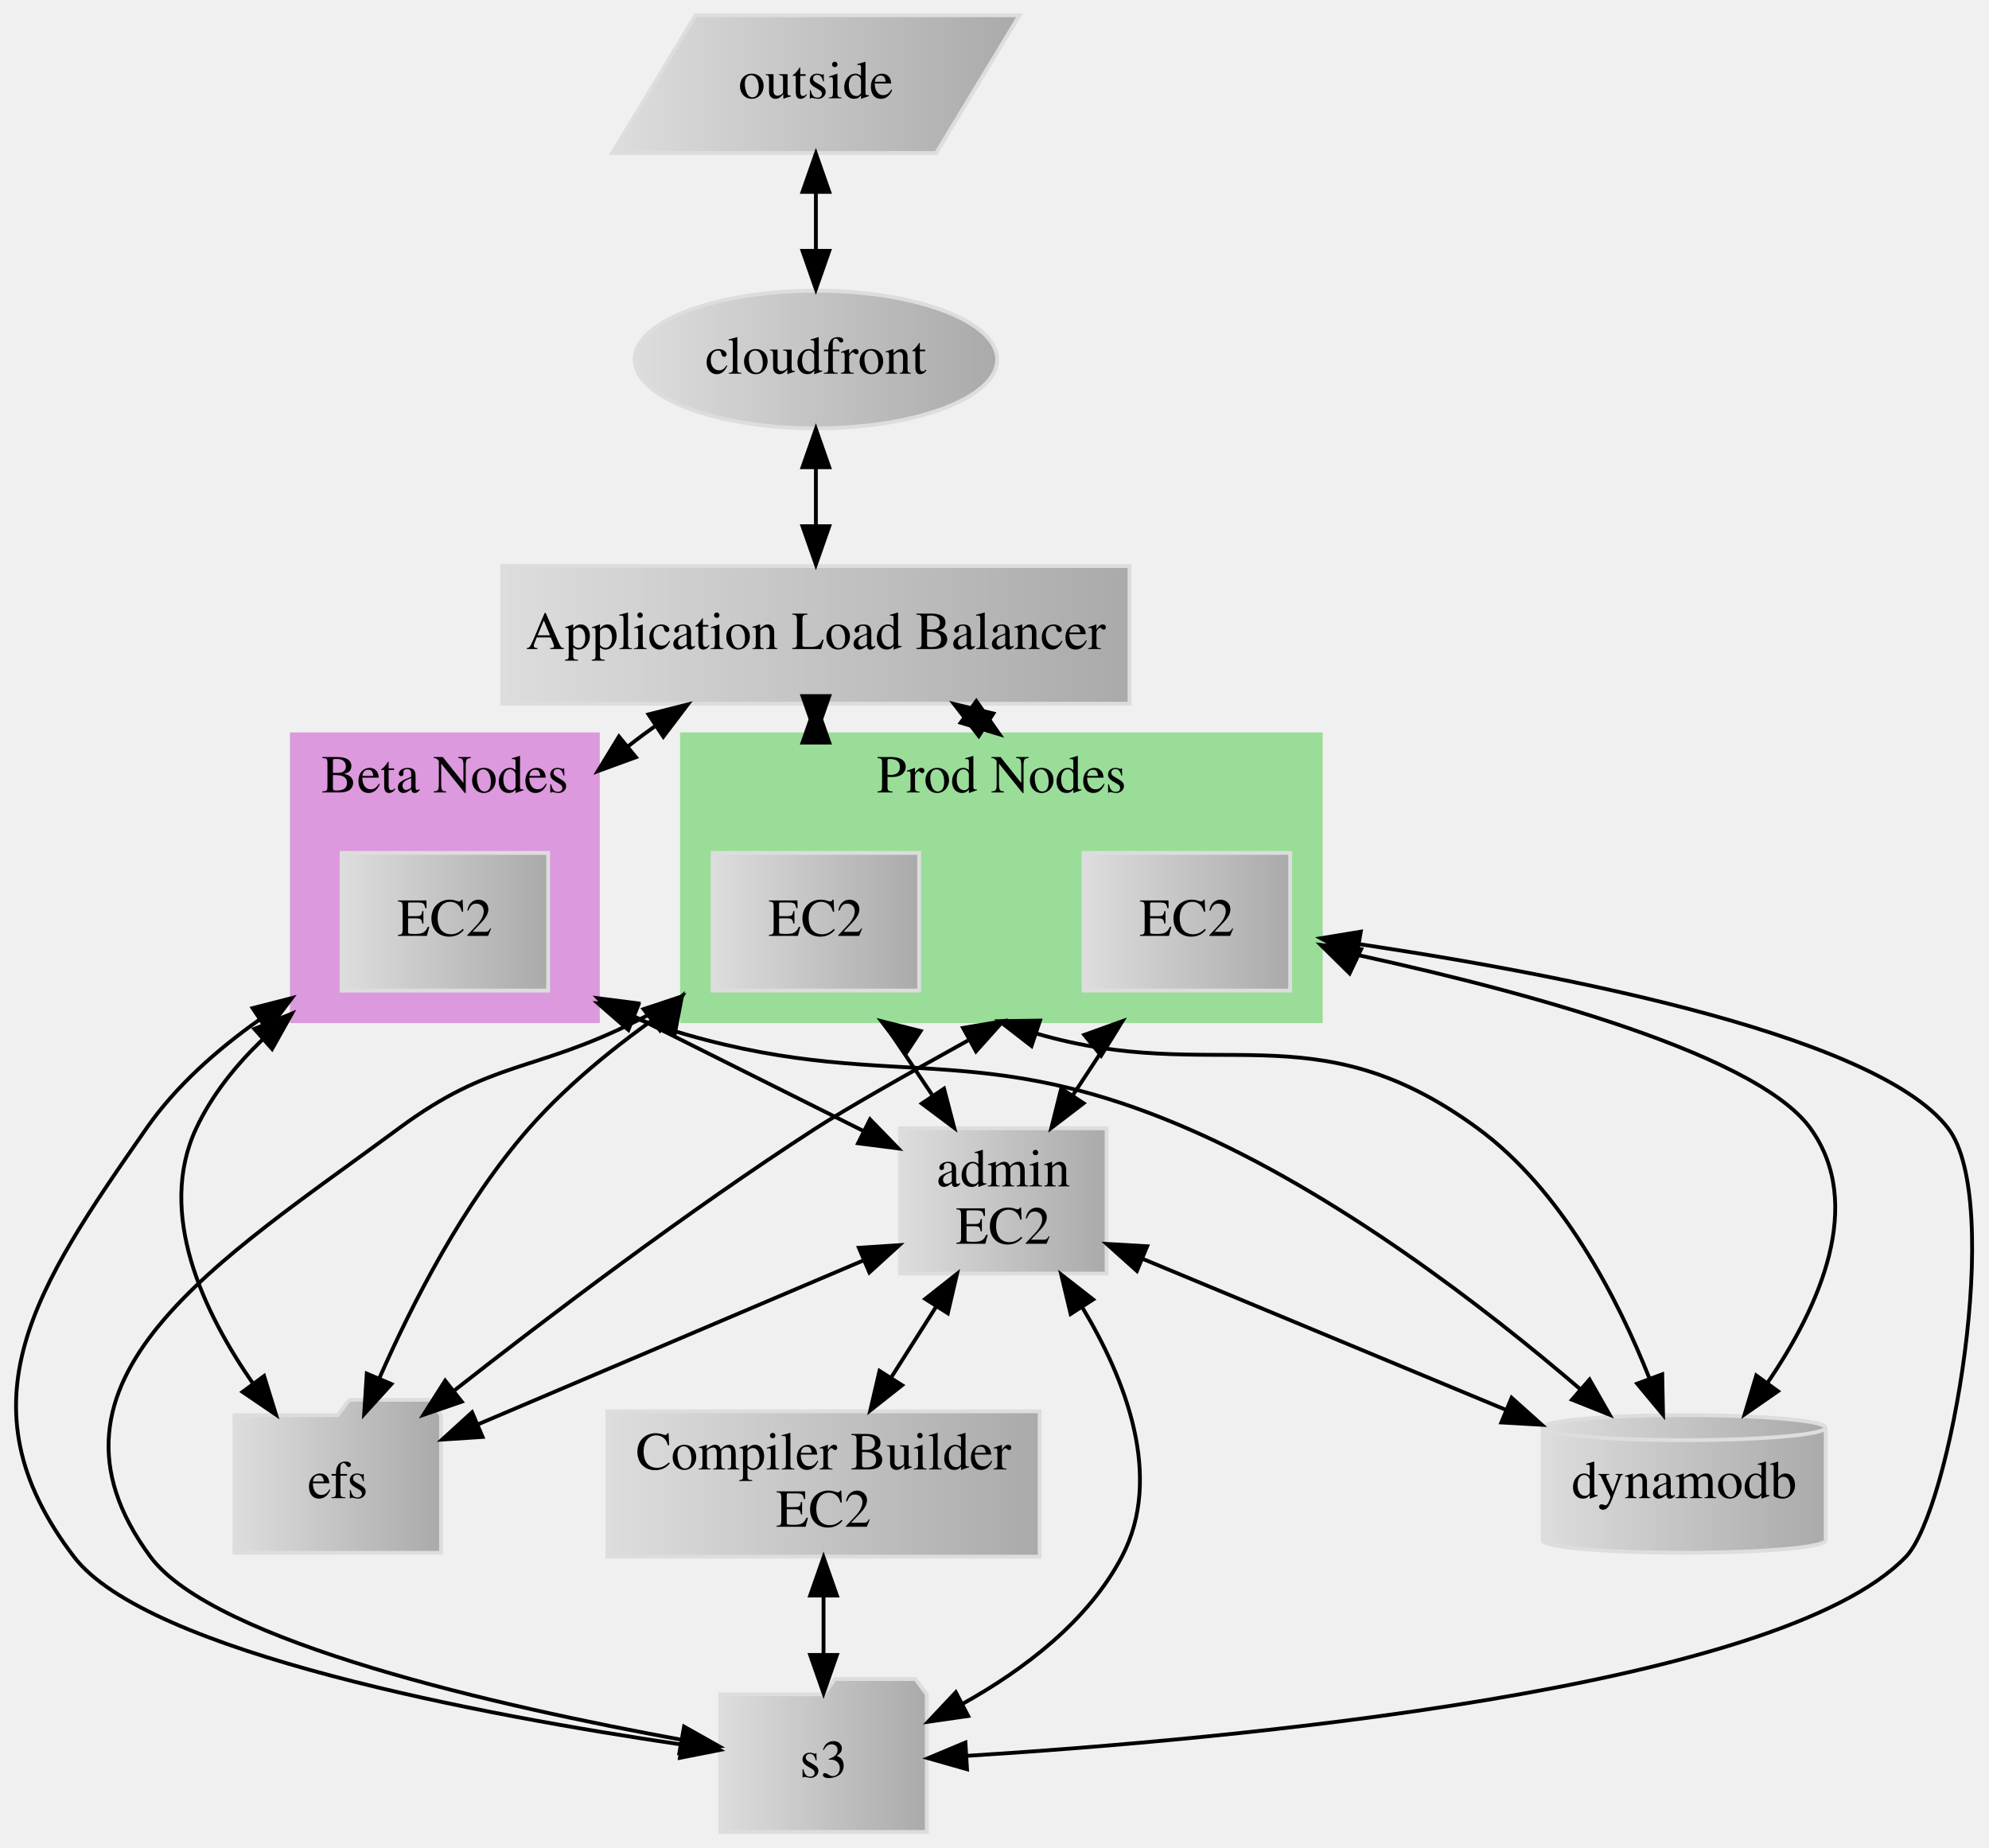
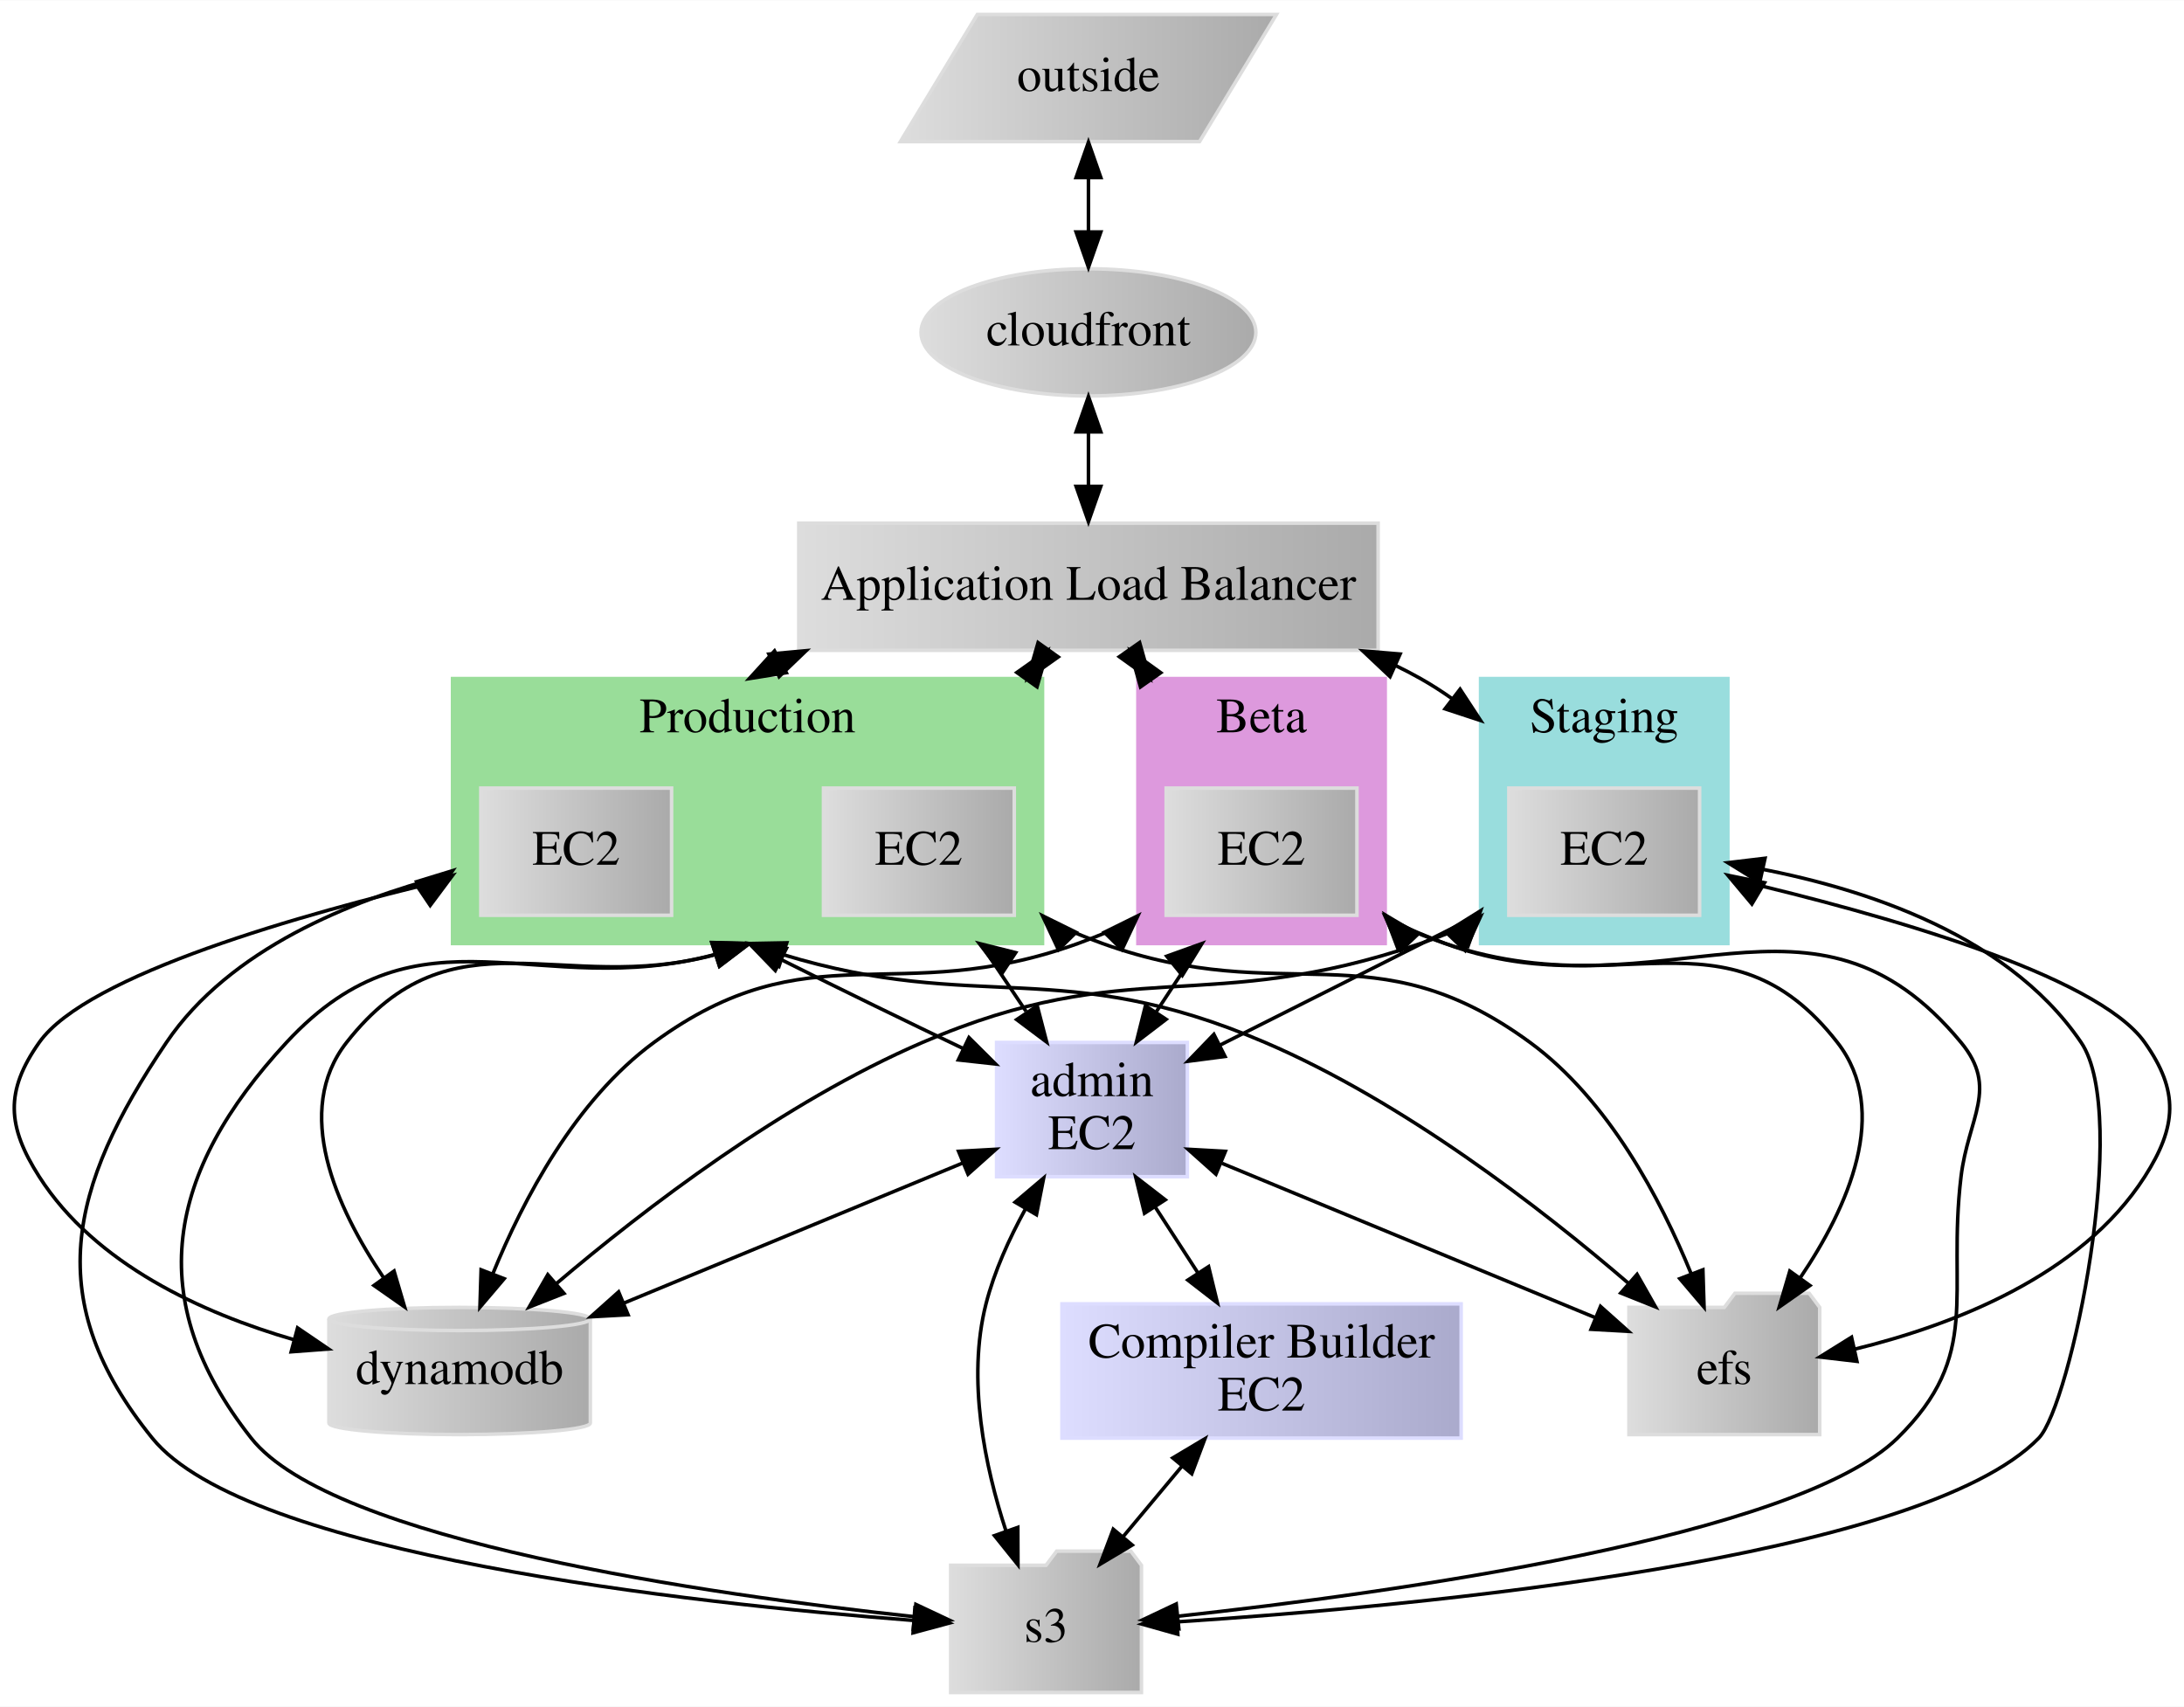
- <svg xmlns="http://www.w3.org/2000/svg" width="520pt" height="483pt" viewBox="0.00 0.00 519.93 483.00">
+ <svg xmlns="http://www.w3.org/2000/svg" width="618pt" height="483pt" viewBox="0.00 0.00 618.22 483.00">
  <g id="graph0" class="graph" transform="scale(1 1) rotate(0) translate(4 479)">
+     <polygon fill="#ffffff" stroke="transparent" points="-4,4 -4,-479 614.216,-479 614.216,4 -4,4" />
    <g id="clust1" class="cluster">
-       <polygon fill="#99dd99" stroke="#99dd99" points="174.269,-212 174.269,-287 341.269,-287 341.269,-212 174.269,-212" />
-       <text text-anchor="middle" x="257.769" y="-271.8" font-family="Times,serif" font-size="14.00" fill="#000000">Prod Nodes</text>
+       <polygon fill="#99dd99" stroke="#99dd99" points="124.105,-212 124.105,-287 291.105,-287 291.105,-212 124.105,-212" />
+       <text text-anchor="middle" x="207.605" y="-271.8" font-family="Times,serif" font-size="14.00" fill="#000000">Production</text>
    </g>
    <g id="clust2" class="cluster">
-       <polygon fill="#dd99dd" stroke="#dd99dd" points="72.269,-212 72.269,-287 152.269,-287 152.269,-212 72.269,-212" />
-       <text text-anchor="middle" x="112.269" y="-271.8" font-family="Times,serif" font-size="14.00" fill="#000000">Beta Nodes</text>
+       <polygon fill="#dd99dd" stroke="#dd99dd" points="318.105,-212 318.105,-287 388.105,-287 388.105,-212 318.105,-212" />
+       <text text-anchor="middle" x="353.105" y="-271.8" font-family="Times,serif" font-size="14.00" fill="#000000">Beta</text>
+     </g>
+     <g id="clust3" class="cluster">
+       <polygon fill="#99dddd" stroke="#99dddd" points="415.105,-212 415.105,-287 485.105,-287 485.105,-212 415.105,-212" />
+       <text text-anchor="middle" x="450.105" y="-271.8" font-family="Times,serif" font-size="14.00" fill="#000000">Staging</text>
    </g>
    <g id="node1" class="node">
      <defs>
-         <linearGradient id="l_0" gradientUnits="userSpaceOnUse" x1="156.04" y1="-457" x2="262.499" y2="-457">
-           <stop offset="0" style="stop-color:#dddddd;stop-opacity:1.;" />
-           <stop offset="1" style="stop-color:#aaaaaa;stop-opacity:1.;" />
-         </linearGradient>
-       </defs>
-       <polygon fill="url(#l_0)" stroke="#dddddd" points="262.499,-475 177.823,-475 156.04,-439 240.716,-439 262.499,-475" />
-       <text text-anchor="middle" x="209.269" y="-453.3" font-family="Times,serif" font-size="14.00" fill="#000000">outside</text>
+         <linearGradient id="l_0" gradientUnits="userSpaceOnUse" x1="250.875" y1="-457" x2="357.334" y2="-457">
+           <stop offset="0" style="stop-color:#dddddd;stop-opacity:1.;" />
+           <stop offset="1" style="stop-color:#aaaaaa;stop-opacity:1.;" />
+         </linearGradient>
+       </defs>
+       <polygon fill="url(#l_0)" stroke="#dddddd" points="357.334,-475 272.658,-475 250.875,-439 335.551,-439 357.334,-475" />
+       <text text-anchor="middle" x="304.105" y="-453.3" font-family="Times,serif" font-size="14.00" fill="#000000">outside</text>
    </g>
    <g id="node2" class="node">
      <defs>
-         <linearGradient id="l_1" gradientUnits="userSpaceOnUse" x1="161.878" y1="-385" x2="256.661" y2="-385">
-           <stop offset="0" style="stop-color:#dddddd;stop-opacity:1.;" />
-           <stop offset="1" style="stop-color:#aaaaaa;stop-opacity:1.;" />
-         </linearGradient>
-       </defs>
-       <ellipse fill="url(#l_1)" stroke="#dddddd" cx="209.269" cy="-385" rx="47.392" ry="18" />
-       <text text-anchor="middle" x="209.269" y="-381.3" font-family="Times,serif" font-size="14.00" fill="#000000">cloudfront</text>
+         <linearGradient id="l_1" gradientUnits="userSpaceOnUse" x1="256.713" y1="-385" x2="351.496" y2="-385">
+           <stop offset="0" style="stop-color:#dddddd;stop-opacity:1.;" />
+           <stop offset="1" style="stop-color:#aaaaaa;stop-opacity:1.;" />
+         </linearGradient>
+       </defs>
+       <ellipse fill="url(#l_1)" stroke="#dddddd" cx="304.105" cy="-385" rx="47.392" ry="18" />
+       <text text-anchor="middle" x="304.105" y="-381.3" font-family="Times,serif" font-size="14.00" fill="#000000">cloudfront</text>
    </g>
    <g id="edge1" class="edge">
-       <path fill="none" stroke="#000000" d="M209.269,-428.573C209.269,-423.679 209.269,-418.59 209.269,-413.69" />
-       <polygon fill="#000000" stroke="#000000" points="205.769,-428.831 209.269,-438.831 212.769,-428.831 205.769,-428.831" />
-       <polygon fill="#000000" stroke="#000000" points="212.769,-413.413 209.269,-403.413 205.769,-413.413 212.769,-413.413" />
+       <path fill="none" stroke="#000000" d="M304.105,-428.573C304.105,-423.679 304.105,-418.59 304.105,-413.69" />
+       <polygon fill="#000000" stroke="#000000" points="300.605,-428.831 304.105,-438.831 307.605,-428.831 300.605,-428.831" />
+       <polygon fill="#000000" stroke="#000000" points="307.605,-413.413 304.105,-403.413 300.605,-413.413 307.605,-413.413" />
    </g>
    <g id="node3" class="node">
      <defs>
-         <linearGradient id="l_2" gradientUnits="userSpaceOnUse" x1="127.269" y1="-313" x2="291.269" y2="-313">
-           <stop offset="0" style="stop-color:#dddddd;stop-opacity:1.;" />
-           <stop offset="1" style="stop-color:#aaaaaa;stop-opacity:1.;" />
-         </linearGradient>
-       </defs>
-       <polygon fill="url(#l_2)" stroke="#dddddd" points="291.269,-331 127.269,-331 127.269,-295 291.269,-295 291.269,-331" />
-       <text text-anchor="middle" x="209.269" y="-309.3" font-family="Times,serif" font-size="14.00" fill="#000000">Application Load Balancer</text>
+         <linearGradient id="l_2" gradientUnits="userSpaceOnUse" x1="222.105" y1="-313" x2="386.105" y2="-313">
+           <stop offset="0" style="stop-color:#dddddd;stop-opacity:1.;" />
+           <stop offset="1" style="stop-color:#aaaaaa;stop-opacity:1.;" />
+         </linearGradient>
+       </defs>
+       <polygon fill="url(#l_2)" stroke="#dddddd" points="386.105,-331 222.105,-331 222.105,-295 386.105,-295 386.105,-331" />
+       <text text-anchor="middle" x="304.105" y="-309.3" font-family="Times,serif" font-size="14.00" fill="#000000">Application Load Balancer</text>
    </g>
    <g id="edge2" class="edge">
-       <path fill="none" stroke="#000000" d="M209.269,-356.573C209.269,-351.679 209.269,-346.59 209.269,-341.69" />
-       <polygon fill="#000000" stroke="#000000" points="205.769,-356.831 209.269,-366.831 212.769,-356.831 205.769,-356.831" />
-       <polygon fill="#000000" stroke="#000000" points="212.769,-341.413 209.269,-331.413 205.769,-341.413 212.769,-341.413" />
+       <path fill="none" stroke="#000000" d="M304.105,-356.573C304.105,-351.679 304.105,-346.59 304.105,-341.69" />
+       <polygon fill="#000000" stroke="#000000" points="300.605,-356.831 304.105,-366.831 307.605,-356.831 300.605,-356.831" />
+       <polygon fill="#000000" stroke="#000000" points="307.605,-341.413 304.105,-331.413 300.605,-341.413 307.605,-341.413" />
    </g>
    <g id="node4" class="node">
      <defs>
-         <linearGradient id="l_3" gradientUnits="userSpaceOnUse" x1="182.269" y1="-238" x2="236.269" y2="-238">
-           <stop offset="0" style="stop-color:#dddddd;stop-opacity:1.;" />
-           <stop offset="1" style="stop-color:#aaaaaa;stop-opacity:1.;" />
-         </linearGradient>
-       </defs>
-       <polygon fill="url(#l_3)" stroke="#dddddd" points="236.269,-256 182.269,-256 182.269,-220 236.269,-220 236.269,-256" />
-       <text text-anchor="middle" x="209.269" y="-234.3" font-family="Times,serif" font-size="14.00" fill="#000000">EC2</text>
+         <linearGradient id="l_3" gradientUnits="userSpaceOnUse" x1="229.105" y1="-238" x2="283.105" y2="-238">
+           <stop offset="0" style="stop-color:#dddddd;stop-opacity:1.;" />
+           <stop offset="1" style="stop-color:#aaaaaa;stop-opacity:1.;" />
+         </linearGradient>
+       </defs>
+       <polygon fill="url(#l_3)" stroke="#dddddd" points="283.105,-256 229.105,-256 229.105,-220 283.105,-220 283.105,-256" />
+       <text text-anchor="middle" x="256.105" y="-234.3" font-family="Times,serif" font-size="14.00" fill="#000000">EC2</text>
    </g>
    <g id="edge3" class="edge">
-       <path fill="none" stroke="#000000" d="M209.269,-292.883C209.269,-292.761 209.269,-292.638 209.269,-292.516" />
-       <polygon fill="#000000" stroke="#000000" points="205.77,-284.844 209.269,-294.845 212.77,-284.845 205.77,-284.844" />
-       <polygon fill="#000000" stroke="#000000" points="212.77,-297 209.269,-287 205.77,-297 212.77,-297" />
+       <path fill="none" stroke="#000000" d="M291.091,-292.883C291.004,-292.761 290.917,-292.638 290.83,-292.516" />
+       <polygon fill="#000000" stroke="#000000" points="283.839,-288.721 292.485,-294.845 289.545,-284.666 283.839,-288.721" />
+       <polygon fill="#000000" stroke="#000000" points="295.556,-293.123 286.91,-287 289.85,-297.179 295.556,-293.123" />
    </g>
    <g id="node5" class="node">
      <defs>
-         <linearGradient id="l_4" gradientUnits="userSpaceOnUse" x1="279.269" y1="-238" x2="333.269" y2="-238">
-           <stop offset="0" style="stop-color:#dddddd;stop-opacity:1.;" />
-           <stop offset="1" style="stop-color:#aaaaaa;stop-opacity:1.;" />
-         </linearGradient>
-       </defs>
-       <polygon fill="url(#l_4)" stroke="#dddddd" points="333.269,-256 279.269,-256 279.269,-220 333.269,-220 333.269,-256" />
-       <text text-anchor="middle" x="306.269" y="-234.3" font-family="Times,serif" font-size="14.00" fill="#000000">EC2</text>
+         <linearGradient id="l_4" gradientUnits="userSpaceOnUse" x1="132.105" y1="-238" x2="186.105" y2="-238">
+           <stop offset="0" style="stop-color:#dddddd;stop-opacity:1.;" />
+           <stop offset="1" style="stop-color:#aaaaaa;stop-opacity:1.;" />
+         </linearGradient>
+       </defs>
+       <polygon fill="url(#l_4)" stroke="#dddddd" points="186.105,-256 132.105,-256 132.105,-220 186.105,-220 186.105,-256" />
+       <text text-anchor="middle" x="159.105" y="-234.3" font-family="Times,serif" font-size="14.00" fill="#000000">EC2</text>
    </g>
    <g id="edge4" class="edge">
-       <path fill="none" stroke="#000000" d="M254.055,-289.315C254.192,-289.22 254.329,-289.125 254.465,-289.029" />
-       <polygon fill="#000000" stroke="#000000" points="251.859,-286.568 245.366,-294.939 255.663,-292.444 251.859,-286.568" />
-       <polygon fill="#000000" stroke="#000000" points="251.219,-295.697 257.269,-287 247.116,-290.026 251.219,-295.697" />
+       <path fill="none" stroke="#000000" d="M214.955,-290.679C214.809,-290.606 214.663,-290.533 214.517,-290.46" />
+       <polygon fill="#000000" stroke="#000000" points="213.645,-293.929 224.196,-294.892 216.549,-287.559 213.645,-293.929" />
+       <polygon fill="#000000" stroke="#000000" points="218.567,-288.668 208.105,-287 215.244,-294.829 218.567,-288.668" />
    </g>
    <g id="node6" class="node">
      <defs>
-         <linearGradient id="l_5" gradientUnits="userSpaceOnUse" x1="85.269" y1="-238" x2="139.269" y2="-238">
-           <stop offset="0" style="stop-color:#dddddd;stop-opacity:1.;" />
-           <stop offset="1" style="stop-color:#aaaaaa;stop-opacity:1.;" />
-         </linearGradient>
-       </defs>
-       <polygon fill="url(#l_5)" stroke="#dddddd" points="139.269,-256 85.269,-256 85.269,-220 139.269,-220 139.269,-256" />
-       <text text-anchor="middle" x="112.269" y="-234.3" font-family="Times,serif" font-size="14.00" fill="#000000">EC2</text>
+         <linearGradient id="l_5" gradientUnits="userSpaceOnUse" x1="326.105" y1="-238" x2="380.105" y2="-238">
+           <stop offset="0" style="stop-color:#dddddd;stop-opacity:1.;" />
+           <stop offset="1" style="stop-color:#aaaaaa;stop-opacity:1.;" />
+         </linearGradient>
+       </defs>
+       <polygon fill="url(#l_5)" stroke="#dddddd" points="380.105,-256 326.105,-256 326.105,-220 380.105,-220 380.105,-256" />
+       <text text-anchor="middle" x="353.105" y="-234.3" font-family="Times,serif" font-size="14.00" fill="#000000">EC2</text>
    </g>
    <g id="edge5" class="edge">
-       <path fill="none" stroke="#000000" d="M167.389,-289.257C166.329,-288.51 165.287,-287.757 164.269,-287 162.891,-285.974 161.509,-284.915 160.128,-283.831" />
-       <polygon fill="#000000" stroke="#000000" points="165.511,-292.21 175.779,-294.82 169.379,-286.377 165.511,-292.21" />
-       <polygon fill="#000000" stroke="#000000" points="162.218,-281.017 152.266,-277.381 157.778,-286.43 162.218,-281.017" />
+       <path fill="none" stroke="#000000" d="M317.34,-292.883C317.425,-292.761 317.511,-292.638 317.597,-292.516" />
+       <polygon fill="#000000" stroke="#000000" points="318.836,-284.646 315.966,-294.845 324.57,-288.661 318.836,-284.646" />
+       <polygon fill="#000000" stroke="#000000" points="318.59,-297.199 321.46,-287 312.857,-293.183 318.59,-297.199" />
    </g>
    <g id="node7" class="node">
      <defs>
-         <linearGradient id="l_6" gradientUnits="userSpaceOnUse" x1="231.269" y1="-165" x2="285.269" y2="-165">
-           <stop offset="0" style="stop-color:#dddddd;stop-opacity:1.;" />
-           <stop offset="1" style="stop-color:#aaaaaa;stop-opacity:1.;" />
-         </linearGradient>
-       </defs>
-       <polygon fill="url(#l_6)" stroke="#dddddd" points="285.269,-184 231.269,-184 231.269,-146 285.269,-146 285.269,-184" />
-       <text text-anchor="middle" x="258.269" y="-168.8" font-family="Times,serif" font-size="14.00" fill="#000000">admin</text>
-       <text text-anchor="middle" x="258.269" y="-153.8" font-family="Times,serif" font-size="14.00" fill="#000000">EC2</text>
+         <linearGradient id="l_6" gradientUnits="userSpaceOnUse" x1="423.105" y1="-238" x2="477.105" y2="-238">
+           <stop offset="0" style="stop-color:#dddddd;stop-opacity:1.;" />
+           <stop offset="1" style="stop-color:#aaaaaa;stop-opacity:1.;" />
+         </linearGradient>
+       </defs>
+       <polygon fill="url(#l_6)" stroke="#dddddd" points="477.105,-256 423.105,-256 423.105,-220 477.105,-220 477.105,-256" />
+       <text text-anchor="middle" x="450.105" y="-234.3" font-family="Times,serif" font-size="14.00" fill="#000000">EC2</text>
+     </g>
+     <g id="edge6" class="edge">
+       <path fill="none" stroke="#000000" d="M391.145,-290.641C393.52,-289.485 395.845,-288.272 398.105,-287 401.14,-285.291 404.135,-283.368 407.062,-281.297" />
+       <polygon fill="#000000" stroke="#000000" points="389.474,-287.554 381.768,-294.825 392.327,-293.946 389.474,-287.554" />
+       <polygon fill="#000000" stroke="#000000" points="409.301,-283.991 415.108,-275.129 405.043,-278.435 409.301,-283.991" />
+     </g>
+     <g id="node8" class="node">
+       <defs>
+         <linearGradient id="l_7" gradientUnits="userSpaceOnUse" x1="278.105" y1="-165" x2="332.105" y2="-165">
+           <stop offset="0" style="stop-color:#ddddff;stop-opacity:1.;" />
+           <stop offset="1" style="stop-color:#aaaacc;stop-opacity:1.;" />
+         </linearGradient>
+       </defs>
+       <polygon fill="url(#l_7)" stroke="#ddddff" points="332.105,-184 278.105,-184 278.105,-146 332.105,-146 332.105,-184" />
+       <text text-anchor="middle" x="305.105" y="-168.8" font-family="Times,serif" font-size="14.00" fill="#000000">admin</text>
+       <text text-anchor="middle" x="305.105" y="-153.8" font-family="Times,serif" font-size="14.00" fill="#000000">EC2</text>
+     </g>
+     <g id="edge12" class="edge">
+       <path fill="none" stroke="#000000" d="M273.826,-211.599C277.926,-205.491 282.301,-198.973 286.44,-192.807" />
+       <polygon fill="#000000" stroke="#000000" points="279.642,-203.575 273.217,-212 283.494,-209.42 279.642,-203.575" />
+       <polygon fill="#000000" stroke="#000000" points="289.608,-194.367 292.276,-184.113 283.796,-190.465 289.608,-194.367" />
+     </g>
+     <g id="node9" class="node">
+       <defs>
+         <linearGradient id="l_8" gradientUnits="userSpaceOnUse" x1="457.105" y1="-93" x2="511.105" y2="-93">
+           <stop offset="0" style="stop-color:#dddddd;stop-opacity:1.;" />
+           <stop offset="1" style="stop-color:#aaaaaa;stop-opacity:1.;" />
+         </linearGradient>
+       </defs>
+       <polygon fill="url(#l_8)" stroke="#dddddd" points="511.105,-109 508.105,-113 487.105,-113 484.105,-109 457.105,-109 457.105,-73 511.105,-73 511.105,-109" />
+       <text text-anchor="middle" x="484.105" y="-87.3" font-family="Times,serif" font-size="14.00" fill="#000000">efs</text>
+     </g>
+     <g id="edge14" class="edge">
+       <path fill="none" stroke="#000000" d="M292.454,-218.48C297.625,-216.101 302.941,-213.859 308.105,-212 360.041,-193.305 384.57,-216.612 429.105,-184 451.315,-167.736 466.136,-139.555 474.74,-118.467" />
+       <polygon fill="#000000" stroke="#000000" points="295.606,-210.264 291.105,-219.856 300.605,-215.165 295.606,-210.264" />
+       <polygon fill="#000000" stroke="#000000" points="478.036,-119.646 478.365,-109.056 471.504,-117.13 478.036,-119.646" />
+     </g>
+     <g id="node10" class="node">
+       <defs>
+         <linearGradient id="l_9" gradientUnits="userSpaceOnUse" x1="265.105" y1="-20" x2="319.105" y2="-20">
+           <stop offset="0" style="stop-color:#dddddd;stop-opacity:1.;" />
+           <stop offset="1" style="stop-color:#aaaaaa;stop-opacity:1.;" />
+         </linearGradient>
+       </defs>
+       <polygon fill="url(#l_9)" stroke="#dddddd" points="319.105,-36 316.105,-40 295.105,-40 292.105,-36 265.105,-36 265.105,0 319.105,0 319.105,-36" />
+       <text text-anchor="middle" x="292.105" y="-14.3" font-family="Times,serif" font-size="14.00" fill="#000000">s3</text>
+     </g>
+     <g id="edge16" class="edge">
+       <path fill="none" stroke="#000000" d="M198.499,-208.935C148.165,-195.367 115.198,-225.114 77.105,-184 43.139,-147.34 36.163,-111.246 67.105,-72 90.05,-42.896 196.807,-27.693 254.638,-21.472" />
+       <polygon fill="#000000" stroke="#000000" points="197.514,-212.295 208.105,-212 199.642,-205.626 197.514,-212.295" />
+       <polygon fill="#000000" stroke="#000000" points="255.251,-24.927 264.836,-20.414 254.528,-17.965 255.251,-24.927" />
+     </g>
+     <g id="node11" class="node">
+       <defs>
+         <linearGradient id="l_10" gradientUnits="userSpaceOnUse" x1="89.105" y1="-91" x2="163.105" y2="-91">
+           <stop offset="0" style="stop-color:#dddddd;stop-opacity:1.;" />
+           <stop offset="1" style="stop-color:#aaaaaa;stop-opacity:1.;" />
+         </linearGradient>
+       </defs>
+       <path fill="url(#l_10)" stroke="#dddddd" d="M163.105,-105.727C163.105,-107.533 146.521,-109 126.105,-109 105.689,-109 89.105,-107.533 89.105,-105.727 89.105,-105.727 89.105,-76.273 89.105,-76.273 89.105,-74.467 105.689,-73 126.105,-73 146.521,-73 163.105,-74.467 163.105,-76.273 163.105,-76.273 163.105,-105.727 163.105,-105.727" />
+       <path fill="none" stroke="#dddddd" d="M163.105,-105.727C163.105,-103.921 146.521,-102.454 126.105,-102.454 105.689,-102.454 89.105,-103.921 89.105,-105.727" />
+       <text text-anchor="middle" x="126.105" y="-87.3" font-family="Times,serif" font-size="14.00" fill="#000000">dynamodb</text>
+     </g>
+     <g id="edge18" class="edge">
+       <path fill="none" stroke="#000000" d="M198.337,-208.815C154.911,-197.215 124.097,-222.25 94.105,-184 78.87,-164.57 91.055,-137.418 104.546,-117.467" />
+       <polygon fill="#000000" stroke="#000000" points="197.512,-212.228 208.105,-212 199.682,-205.572 197.512,-212.228" />
+       <polygon fill="#000000" stroke="#000000" points="107.542,-119.294 110.535,-109.131 101.858,-115.209 107.542,-119.294" />
+     </g>
+     <g id="edge13" class="edge">
+       <path fill="none" stroke="#000000" d="M217.108,-207.462C234.559,-198.721 253.112,-189.721 268.661,-182.27" />
+       <polygon fill="#000000" stroke="#000000" points="215.459,-204.374 208.105,-212 218.61,-210.625 215.459,-204.374" />
+       <polygon fill="#000000" stroke="#000000" points="270.283,-185.374 277.796,-177.904 267.264,-179.058 270.283,-185.374" />
+     </g>
+     <g id="edge15" class="edge">
+       <path fill="none" stroke="#000000" d="M217.647,-208.864C272.95,-192.031 296.586,-208.674 354.105,-184 393.225,-167.218 432.14,-137.156 457.049,-115.755" />
+       <polygon fill="#000000" stroke="#000000" points="216.512,-205.553 208.105,-212 218.698,-212.203 216.512,-205.553" />
+       <polygon fill="#000000" stroke="#000000" points="459.396,-118.352 464.627,-109.138 454.792,-113.079 459.396,-118.352" />
+     </g>
+     <g id="edge17" class="edge">
+       <path fill="none" stroke="#000000" d="M122.263,-231.266C95.53,-224.29 61.034,-210.516 43.105,-184 15.204,-142.738 7.775,-110.722 39.105,-72 65.798,-39.008 190.951,-25.299 254.652,-20.382" />
+       <polygon fill="#000000" stroke="#000000" points="113.973,-229.519 124.105,-232.619 118.118,-223.877 113.973,-229.519" />
+       <polygon fill="#000000" stroke="#000000" points="254.976,-23.867 264.691,-19.64 254.461,-16.886 254.976,-23.867" />
+     </g>
+     <g id="edge19" class="edge">
+       <path fill="none" stroke="#000000" d="M122.221,-230.019C81.734,-220.423 20.654,-203.192 7.105,-184 -2.636,-170.203 -1.994,-160.228 7.105,-146 22.978,-121.177 53.23,-107.394 79.258,-99.834" />
+       <polygon fill="#000000" stroke="#000000" points="113.858,-228.596 124.105,-231.291 117.776,-222.794 113.858,-228.596" />
+       <polygon fill="#000000" stroke="#000000" points="80.232,-103.197 88.988,-97.231 78.423,-96.434 80.232,-103.197" />
+     </g>
+     <g id="edge20" class="edge">
+       <path fill="none" stroke="#000000" d="M335.745,-211.599C331.729,-205.491 327.443,-198.973 323.389,-192.807" />
+       <polygon fill="#000000" stroke="#000000" points="326.268,-208.417 336.24,-212 330.679,-202.981 326.268,-208.417" />
+       <polygon fill="#000000" stroke="#000000" points="326.091,-190.546 317.672,-184.113 320.242,-194.391 326.091,-190.546" />
+     </g>
+     <g id="edge21" class="edge">
+       <path fill="none" stroke="#000000" d="M389.31,-218.657C394.532,-216.233 399.9,-213.931 405.105,-212 452.804,-194.297 484.836,-224.136 516.105,-184 531.279,-164.523 519.101,-137.377 505.629,-117.44" />
+       <polygon fill="#000000" stroke="#000000" points="391.838,-210.182 388.105,-220.097 397.207,-214.674 391.838,-210.182" />
+       <polygon fill="#000000" stroke="#000000" points="508.324,-115.192 499.648,-109.111 502.638,-119.275 508.324,-115.192" />
+     </g>
+     <g id="edge22" class="edge">
+       <path fill="none" stroke="#000000" d="M389.39,-218.297C394.57,-215.946 399.906,-213.761 405.105,-212 467.684,-190.805 509.014,-234.93 551.105,-184 561.864,-170.982 553.115,-162.769 551.105,-146 547.076,-112.393 557.255,-95.716 533.105,-72 504.605,-44.014 389.937,-28.161 329.621,-21.604" />
+       <polygon fill="#000000" stroke="#000000" points="392.452,-209.989 388.105,-219.65 397.529,-214.809 392.452,-209.989" />
+       <polygon fill="#000000" stroke="#000000" points="329.687,-18.092 319.375,-20.523 328.952,-25.053 329.687,-18.092" />
+     </g>
+     <g id="edge23" class="edge">
+       <path fill="none" stroke="#000000" d="M316.752,-218.489C311.582,-216.108 306.267,-213.863 301.105,-212 249.593,-193.404 225.261,-216.397 181.105,-184 158.909,-167.715 144.086,-139.538 135.478,-118.456" />
+       <polygon fill="#000000" stroke="#000000" points="308.601,-215.182 318.105,-219.866 313.596,-210.278 308.601,-215.182" />
+       <polygon fill="#000000" stroke="#000000" points="138.714,-117.12 131.851,-109.048 132.183,-119.638 138.714,-117.12" />
+     </g>
+     <g id="edge24" class="edge">
+       <path fill="none" stroke="#000000" d="M413.898,-219.772C391.746,-208.619 363.502,-194.4 341.344,-183.245" />
+       <polygon fill="#000000" stroke="#000000" points="406.104,-215.679 415.105,-221.269 411.555,-211.287 406.104,-215.679" />
+       <polygon fill="#000000" stroke="#000000" points="342.762,-180.04 332.256,-178.669 339.614,-186.292 342.762,-180.04" />
+     </g>
+     <g id="edge25" class="edge">
+       <path fill="none" stroke="#000000" d="M487.227,-230.054C527.978,-220.491 589.456,-203.291 603.105,-184 612.859,-170.213 612.203,-160.228 603.105,-146 585.141,-117.908 548.763,-103.956 520.931,-97.16" />
+       <polygon fill="#000000" stroke="#000000" points="491.907,-223.195 485.105,-231.318 495.488,-229.21 491.907,-223.195" />
+       <polygon fill="#000000" stroke="#000000" points="521.637,-93.732 511.114,-94.968 520.111,-100.563 521.637,-93.732" />
+     </g>
+     <g id="edge26" class="edge">
+       <path fill="none" stroke="#000000" d="M487.451,-234.36C519.355,-229.055 563.426,-216.02 585.105,-184 599.181,-163.209 582.17,-81.333 573.105,-72 539.839,-37.752 398.109,-24.491 329.548,-20.008" />
+       <polygon fill="#000000" stroke="#000000" points="494.112,-229.301 485.105,-234.879 495.625,-236.136 494.112,-229.301" />
+       <polygon fill="#000000" stroke="#000000" points="329.4,-16.492 319.201,-19.362 328.964,-23.479 329.4,-16.492" />
+     </g>
+     <g id="edge27" class="edge">
+       <path fill="none" stroke="#000000" d="M413.809,-218.329C408.63,-215.973 403.297,-213.778 398.105,-212 337.658,-191.306 315.784,-209.273 257.105,-184 217.809,-167.075 178.57,-137.041 153.429,-115.686" />
+       <polygon fill="#000000" stroke="#000000" points="405.668,-214.87 415.105,-219.686 410.731,-210.036 405.668,-214.87" />
+       <polygon fill="#000000" stroke="#000000" points="155.637,-112.968 145.78,-109.085 151.064,-118.267 155.637,-112.968" />
+     </g>
+     <g id="edge9" class="edge">
+       <path fill="none" stroke="#000000" d="M341.919,-149.78C372.781,-137.022 416.621,-118.898 447.441,-106.157" />
+       <polygon fill="#000000" stroke="#000000" points="340.195,-146.706 332.291,-153.761 342.87,-153.175 340.195,-146.706" />
+       <polygon fill="#000000" stroke="#000000" points="449.052,-109.278 456.956,-102.223 446.378,-102.809 449.052,-109.278" />
+     </g>
+     <g id="edge10" class="edge">
+       <path fill="none" stroke="#000000" d="M286.23,-136.781C281.675,-128.499 277.448,-119.189 275.105,-110 269.653,-88.62 274.774,-64.025 280.782,-45.647" />
+       <polygon fill="#000000" stroke="#000000" points="283.348,-138.784 291.431,-145.633 289.384,-135.238 283.348,-138.784" />
+       <polygon fill="#000000" stroke="#000000" points="284.111,-46.731 284.149,-36.136 277.512,-44.395 284.111,-46.731" />
    </g>
    <g id="edge11" class="edge">
-       <path fill="none" stroke="#000000" d="M226.991,-211.599C231.091,-205.491 235.466,-198.973 239.605,-192.807" />
-       <polygon fill="#000000" stroke="#000000" points="232.807,-203.575 226.382,-212 236.658,-209.42 232.807,-203.575" />
-       <polygon fill="#000000" stroke="#000000" points="242.773,-194.367 245.44,-184.113 236.961,-190.465 242.773,-194.367" />
-     </g>
-     <g id="node8" class="node">
-       <defs>
-         <linearGradient id="l_7" gradientUnits="userSpaceOnUse" x1="57.269" y1="-93" x2="111.269" y2="-93">
-           <stop offset="0" style="stop-color:#dddddd;stop-opacity:1.;" />
-           <stop offset="1" style="stop-color:#aaaaaa;stop-opacity:1.;" />
-         </linearGradient>
-       </defs>
-       <polygon fill="url(#l_7)" stroke="#dddddd" points="111.269,-109 108.269,-113 87.269,-113 84.269,-109 57.269,-109 57.269,-73 111.269,-73 111.269,-109" />
-       <text text-anchor="middle" x="84.269" y="-87.3" font-family="Times,serif" font-size="14.00" fill="#000000">efs</text>
-     </g>
-     <g id="edge13" class="edge">
-       <path fill="none" stroke="#000000" d="M173.366,-217.02C159.992,-208.025 145.379,-196.665 134.269,-184 117.207,-164.548 103.759,-138.273 95.128,-118.613" />
-       <polygon fill="#000000" stroke="#000000" points="166.227,-211.682 174.269,-218.58 172.284,-208.172 166.227,-211.682" />
-       <polygon fill="#000000" stroke="#000000" points="98.296,-117.12 91.171,-109.28 91.852,-119.853 98.296,-117.12" />
-     </g>
-     <g id="node9" class="node">
-       <defs>
-         <linearGradient id="l_8" gradientUnits="userSpaceOnUse" x1="184.269" y1="-20" x2="238.269" y2="-20">
-           <stop offset="0" style="stop-color:#dddddd;stop-opacity:1.;" />
-           <stop offset="1" style="stop-color:#aaaaaa;stop-opacity:1.;" />
-         </linearGradient>
-       </defs>
-       <polygon fill="url(#l_8)" stroke="#dddddd" points="238.269,-36 235.269,-40 214.269,-40 211.269,-36 184.269,-36 184.269,0 238.269,0 238.269,-36" />
-       <text text-anchor="middle" x="211.269" y="-14.3" font-family="Times,serif" font-size="14.00" fill="#000000">s3</text>
-     </g>
-     <g id="edge15" class="edge">
-       <path fill="none" stroke="#000000" d="M173.158,-217.639C169.501,-215.693 165.825,-213.783 162.269,-212 135.241,-198.449 124.573,-201.987 100.269,-184 54.008,-149.762 1.058,-118.282 35.269,-72 51.828,-49.599 127.44,-32.667 174.006,-24.143" />
-       <polygon fill="#000000" stroke="#000000" points="164.216,-215.153 174.269,-218.498 168.497,-209.614 164.216,-215.153" />
-       <polygon fill="#000000" stroke="#000000" points="174.805,-27.556 184.035,-22.354 173.576,-20.664 174.805,-27.556" />
-     </g>
-     <g id="node10" class="node">
-       <defs>
-         <linearGradient id="l_9" gradientUnits="userSpaceOnUse" x1="399.269" y1="-91" x2="473.269" y2="-91">
-           <stop offset="0" style="stop-color:#dddddd;stop-opacity:1.;" />
-           <stop offset="1" style="stop-color:#aaaaaa;stop-opacity:1.;" />
-         </linearGradient>
-       </defs>
-       <path fill="url(#l_9)" stroke="#dddddd" d="M473.269,-105.727C473.269,-107.533 456.685,-109 436.269,-109 415.853,-109 399.269,-107.533 399.269,-105.727 399.269,-105.727 399.269,-76.273 399.269,-76.273 399.269,-74.467 415.853,-73 436.269,-73 456.685,-73 473.269,-74.467 473.269,-76.273 473.269,-76.273 473.269,-105.727 473.269,-105.727" />
-       <path fill="none" stroke="#dddddd" d="M473.269,-105.727C473.269,-103.921 456.685,-102.454 436.269,-102.454 415.853,-102.454 399.269,-103.921 399.269,-105.727" />
-       <text text-anchor="middle" x="436.269" y="-87.3" font-family="Times,serif" font-size="14.00" fill="#000000">dynamodb</text>
-     </g>
-     <g id="edge17" class="edge">
-       <path fill="none" stroke="#000000" d="M266.955,-208.764C313.884,-195.002 339.222,-215.555 382.269,-184 404.368,-167.801 418.876,-139.611 427.234,-118.502" />
-       <polygon fill="#000000" stroke="#000000" points="265.645,-205.512 257.269,-212 267.863,-212.151 265.645,-205.512" />
-       <polygon fill="#000000" stroke="#000000" points="430.533,-119.674 430.748,-109.082 423.974,-117.228 430.533,-119.674" />
-     </g>
-     <g id="edge12" class="edge">
-       <path fill="none" stroke="#000000" d="M288.91,-211.599C284.893,-205.491 280.608,-198.973 276.553,-192.807" />
-       <polygon fill="#000000" stroke="#000000" points="279.433,-208.417 289.404,-212 283.844,-202.981 279.433,-208.417" />
-       <polygon fill="#000000" stroke="#000000" points="279.255,-190.546 270.837,-184.113 273.406,-194.391 279.255,-190.546" />
-     </g>
-     <g id="edge14" class="edge">
-       <path fill="none" stroke="#000000" d="M249.023,-206.947C232.595,-197.856 217.032,-189.018 209.269,-184 175.798,-162.365 139.447,-134.827 114.62,-115.347" />
-       <polygon fill="#000000" stroke="#000000" points="247.747,-210.24 258.194,-212.001 251.125,-204.109 247.747,-210.24" />
-       <polygon fill="#000000" stroke="#000000" points="116.682,-112.516 106.663,-109.07 112.346,-118.011 116.682,-112.516" />
-     </g>
-     <g id="edge16" class="edge">
-       <path fill="none" stroke="#000000" d="M343.622,-233.268C395.642,-225.824 485.738,-209.538 505.269,-184 519.908,-164.86 505.939,-84.158 494.269,-72 460.913,-37.247 317.546,-24.221 248.594,-19.901" />
-       <polygon fill="#000000" stroke="#000000" points="350.514,-228.505 341.269,-233.681 351.724,-235.4 350.514,-228.505" />
-       <polygon fill="#000000" stroke="#000000" points="248.779,-16.406 238.588,-19.302 248.361,-23.393 248.779,-16.406" />
-     </g>
-     <g id="edge18" class="edge">
-       <path fill="none" stroke="#000000" d="M343.458,-230.897C386.785,-221.777 454.364,-204.64 469.269,-184 483.686,-164.037 471.512,-137.175 458.061,-117.453" />
-       <polygon fill="#000000" stroke="#000000" points="348.809,-224.489 341.269,-231.933 351.805,-230.815 348.809,-224.489" />
-       <polygon fill="#000000" stroke="#000000" points="460.791,-115.255 452.088,-109.212 455.123,-119.363 460.791,-115.255" />
-     </g>
-     <g id="edge19" class="edge">
-       <path fill="none" stroke="#000000" d="M161.397,-213.436C181.086,-203.592 203.378,-192.446 221.61,-183.33" />
-       <polygon fill="#000000" stroke="#000000" points="159.644,-210.399 152.265,-218.002 162.775,-216.661 159.644,-210.399" />
-       <polygon fill="#000000" stroke="#000000" points="223.421,-186.337 230.8,-178.735 220.29,-180.077 223.421,-186.337" />
-     </g>
-     <g id="edge20" class="edge">
-       <path fill="none" stroke="#000000" d="M64.466,-207.08C57.498,-200.353 51.318,-192.627 47.269,-184 36.898,-161.901 49.052,-136.05 62.132,-117.22" />
-       <polygon fill="#000000" stroke="#000000" points="62.462,-209.981 72.273,-213.982 67.099,-204.737 62.462,-209.981" />
-       <polygon fill="#000000" stroke="#000000" points="65.003,-119.224 68.13,-109.101 59.373,-115.065 65.003,-119.224" />
-     </g>
-     <g id="edge21" class="edge">
-       <path fill="none" stroke="#000000" d="M63.794,-212.394C52.729,-204.576 41.975,-195.065 34.269,-184 5.417,-142.567 -15.325,-112.163 15.269,-72 34.428,-46.849 122.765,-30.453 174.071,-22.877" />
-       <polygon fill="#000000" stroke="#000000" points="62.007,-215.41 72.27,-218.041 65.888,-209.584 62.007,-215.41" />
-       <polygon fill="#000000" stroke="#000000" points="174.711,-26.321 184.113,-21.437 173.717,-19.392 174.711,-26.321" />
-     </g>
-     <g id="edge22" class="edge">
-       <path fill="none" stroke="#000000" d="M161.658,-212.922C162.531,-212.604 163.402,-212.296 164.269,-212 225.142,-191.206 247.219,-209.513 306.269,-184 345.346,-167.117 384.27,-137.075 409.193,-115.706" />
-       <polygon fill="#000000" stroke="#000000" points="160.25,-209.716 152.265,-216.68 162.85,-216.215 160.25,-209.716" />
-       <polygon fill="#000000" stroke="#000000" points="411.534,-118.308 416.775,-109.1 406.936,-113.03 411.534,-118.308" />
+       <path fill="none" stroke="#000000" d="M268.43,-149.839C240.707,-138.377 202.452,-122.562 172.584,-110.215" />
+       <polygon fill="#000000" stroke="#000000" points="267.34,-153.175 277.918,-153.761 270.014,-146.706 267.34,-153.175" />
+       <polygon fill="#000000" stroke="#000000" points="173.784,-106.924 163.206,-106.338 171.11,-113.393 173.784,-106.924" />
+     </g>
+     <g id="node12" class="node">
+       <defs>
+         <linearGradient id="l_11" gradientUnits="userSpaceOnUse" x1="296.605" y1="-91" x2="409.605" y2="-91">
+           <stop offset="0" style="stop-color:#ddddff;stop-opacity:1.;" />
+           <stop offset="1" style="stop-color:#aaaacc;stop-opacity:1.;" />
+         </linearGradient>
+       </defs>
+       <polygon fill="url(#l_11)" stroke="#ddddff" points="409.605,-110 296.605,-110 296.605,-72 409.605,-72 409.605,-110" />
+       <text text-anchor="middle" x="353.105" y="-94.8" font-family="Times,serif" font-size="14.00" fill="#000000">Compiler Builder</text>
+       <text text-anchor="middle" x="353.105" y="-79.8" font-family="Times,serif" font-size="14.00" fill="#000000">EC2</text>
+     </g>
+     <g id="edge7" class="edge">
+       <path fill="none" stroke="#000000" d="M323.08,-137.287C327.004,-131.238 331.158,-124.835 335.084,-118.783" />
+       <polygon fill="#000000" stroke="#000000" points="319.971,-135.649 317.466,-145.943 325.844,-139.458 319.971,-135.649" />
+       <polygon fill="#000000" stroke="#000000" points="338.113,-120.544 340.619,-110.249 332.24,-116.734 338.113,-120.544" />
    </g>
    <g id="edge8" class="edge">
-       <path fill="none" stroke="#000000" d="M221.803,-149.491C192.248,-136.922 150.783,-119.287 121.124,-106.674" />
-       <polygon fill="#000000" stroke="#000000" points="220.51,-152.745 231.082,-153.438 223.249,-146.303 220.51,-152.745" />
-       <polygon fill="#000000" stroke="#000000" points="122.125,-103.296 111.553,-102.603 119.385,-109.738 122.125,-103.296" />
-     </g>
-     <g id="edge9" class="edge">
-       <path fill="none" stroke="#000000" d="M278.873,-137.25C290.292,-118.249 300.18,-92.823 289.269,-72 280.387,-55.048 263.499,-42.36 247.702,-33.558" />
-       <polygon fill="#000000" stroke="#000000" points="275.873,-135.445 273.41,-145.75 281.761,-139.231 275.873,-135.445" />
-       <polygon fill="#000000" stroke="#000000" points="249.083,-30.331 238.596,-28.821 245.853,-36.541 249.083,-30.331" />
-     </g>
-     <g id="edge10" class="edge">
-       <path fill="none" stroke="#000000" d="M294.707,-149.852C322.18,-138.43 360.065,-122.68 389.731,-110.348" />
-       <polygon fill="#000000" stroke="#000000" points="293.194,-146.69 285.304,-153.761 295.881,-153.154 293.194,-146.69" />
-       <polygon fill="#000000" stroke="#000000" points="391.159,-113.544 399.05,-106.473 388.472,-107.08 391.159,-113.544" />
-     </g>
-     <g id="node11" class="node">
-       <defs>
-         <linearGradient id="l_10" gradientUnits="userSpaceOnUse" x1="154.769" y1="-91" x2="267.769" y2="-91">
-           <stop offset="0" style="stop-color:#dddddd;stop-opacity:1.;" />
-           <stop offset="1" style="stop-color:#aaaaaa;stop-opacity:1.;" />
-         </linearGradient>
-       </defs>
-       <polygon fill="url(#l_10)" stroke="#dddddd" points="267.769,-110 154.769,-110 154.769,-72 267.769,-72 267.769,-110" />
-       <text text-anchor="middle" x="211.269" y="-94.8" font-family="Times,serif" font-size="14.00" fill="#000000">Compiler Builder</text>
-       <text text-anchor="middle" x="211.269" y="-79.8" font-family="Times,serif" font-size="14.00" fill="#000000">EC2</text>
-     </g>
-     <g id="edge6" class="edge">
-       <path fill="none" stroke="#000000" d="M240.668,-137.287C236.826,-131.238 232.759,-124.835 228.915,-118.783" />
-       <polygon fill="#000000" stroke="#000000" points="237.85,-139.378 246.166,-145.943 243.759,-135.625 237.85,-139.378" />
-       <polygon fill="#000000" stroke="#000000" points="231.811,-116.814 223.495,-110.249 225.902,-120.567 231.811,-116.814" />
-     </g>
-     <g id="edge7" class="edge">
-       <path fill="none" stroke="#000000" d="M211.269,-61.748C211.269,-56.779 211.269,-51.623 211.269,-46.669" />
-       <polygon fill="#000000" stroke="#000000" points="207.769,-61.82 211.269,-71.82 214.769,-61.82 207.769,-61.82" />
-       <polygon fill="#000000" stroke="#000000" points="214.769,-46.297 211.269,-36.297 207.769,-46.297 214.769,-46.297" />
+       <path fill="none" stroke="#000000" d="M330.543,-64.001C325.122,-57.513 319.341,-50.594 313.953,-44.146" />
+       <polygon fill="#000000" stroke="#000000" points="327.98,-66.391 337.078,-71.82 333.351,-61.902 327.98,-66.391" />
+       <polygon fill="#000000" stroke="#000000" points="316.492,-41.727 307.394,-36.297 311.121,-46.215 316.492,-41.727" />
    </g>
  </g>
</svg>
